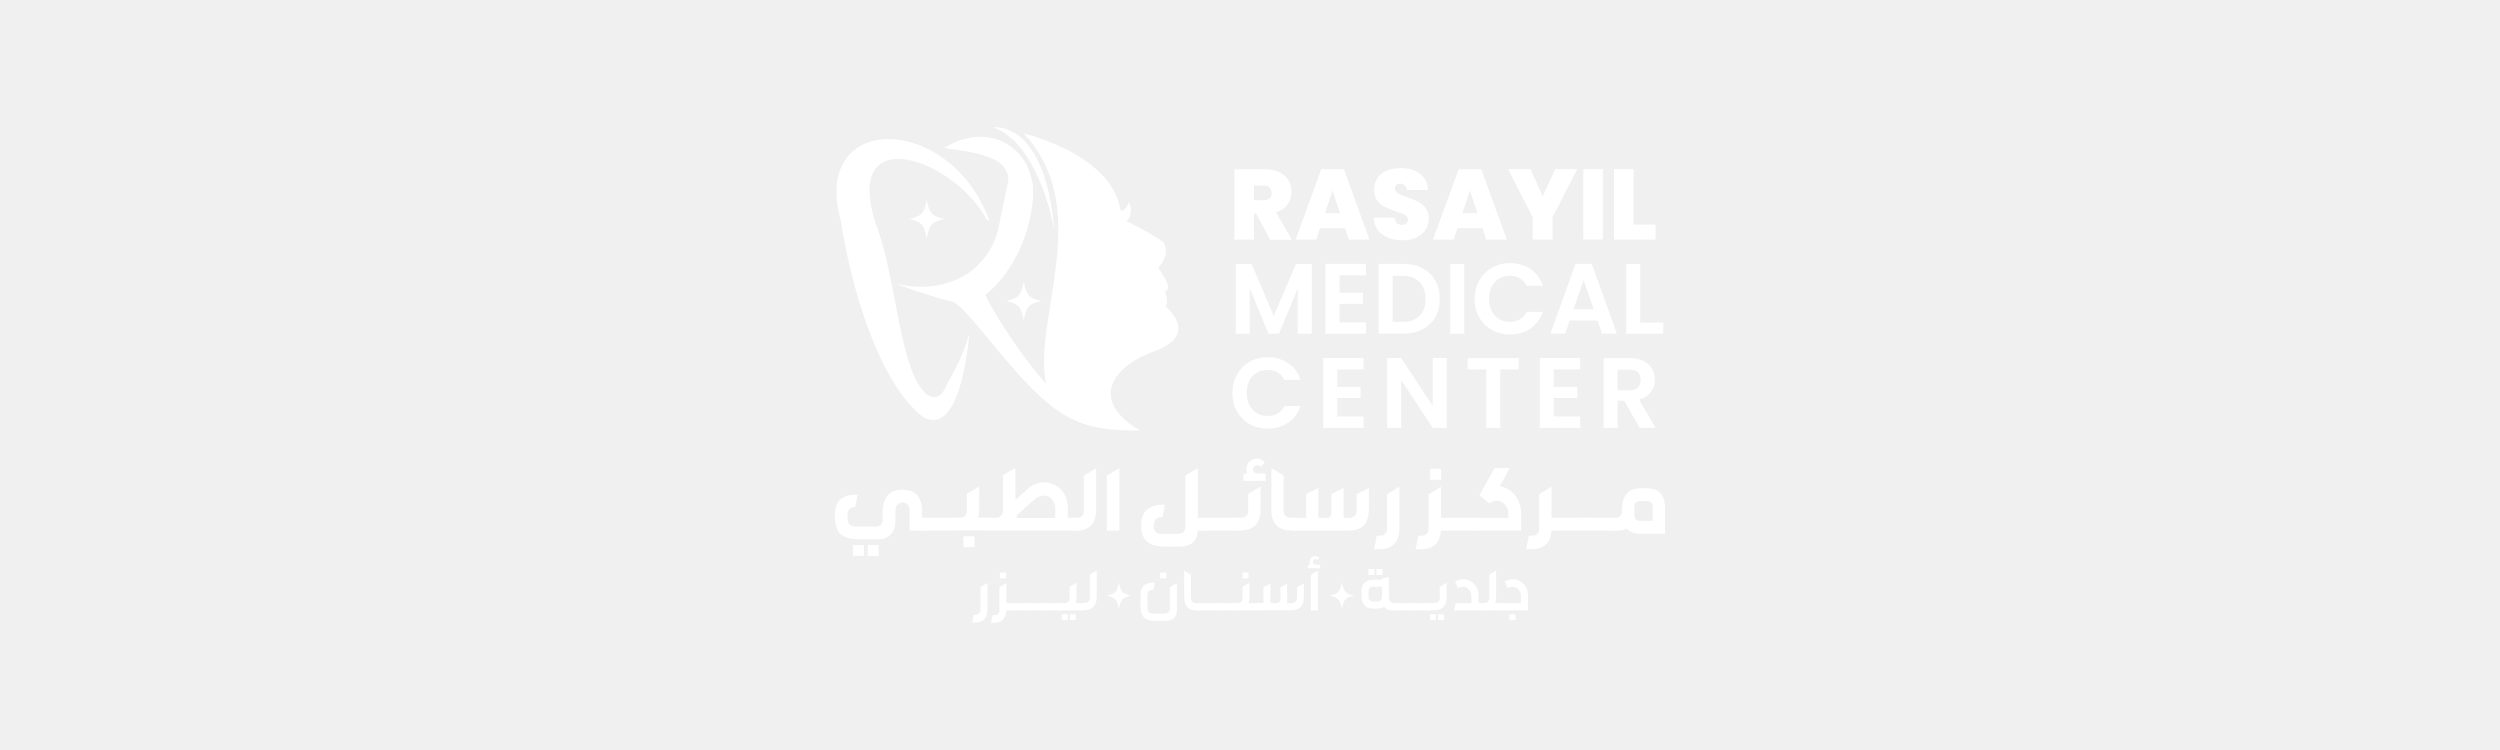
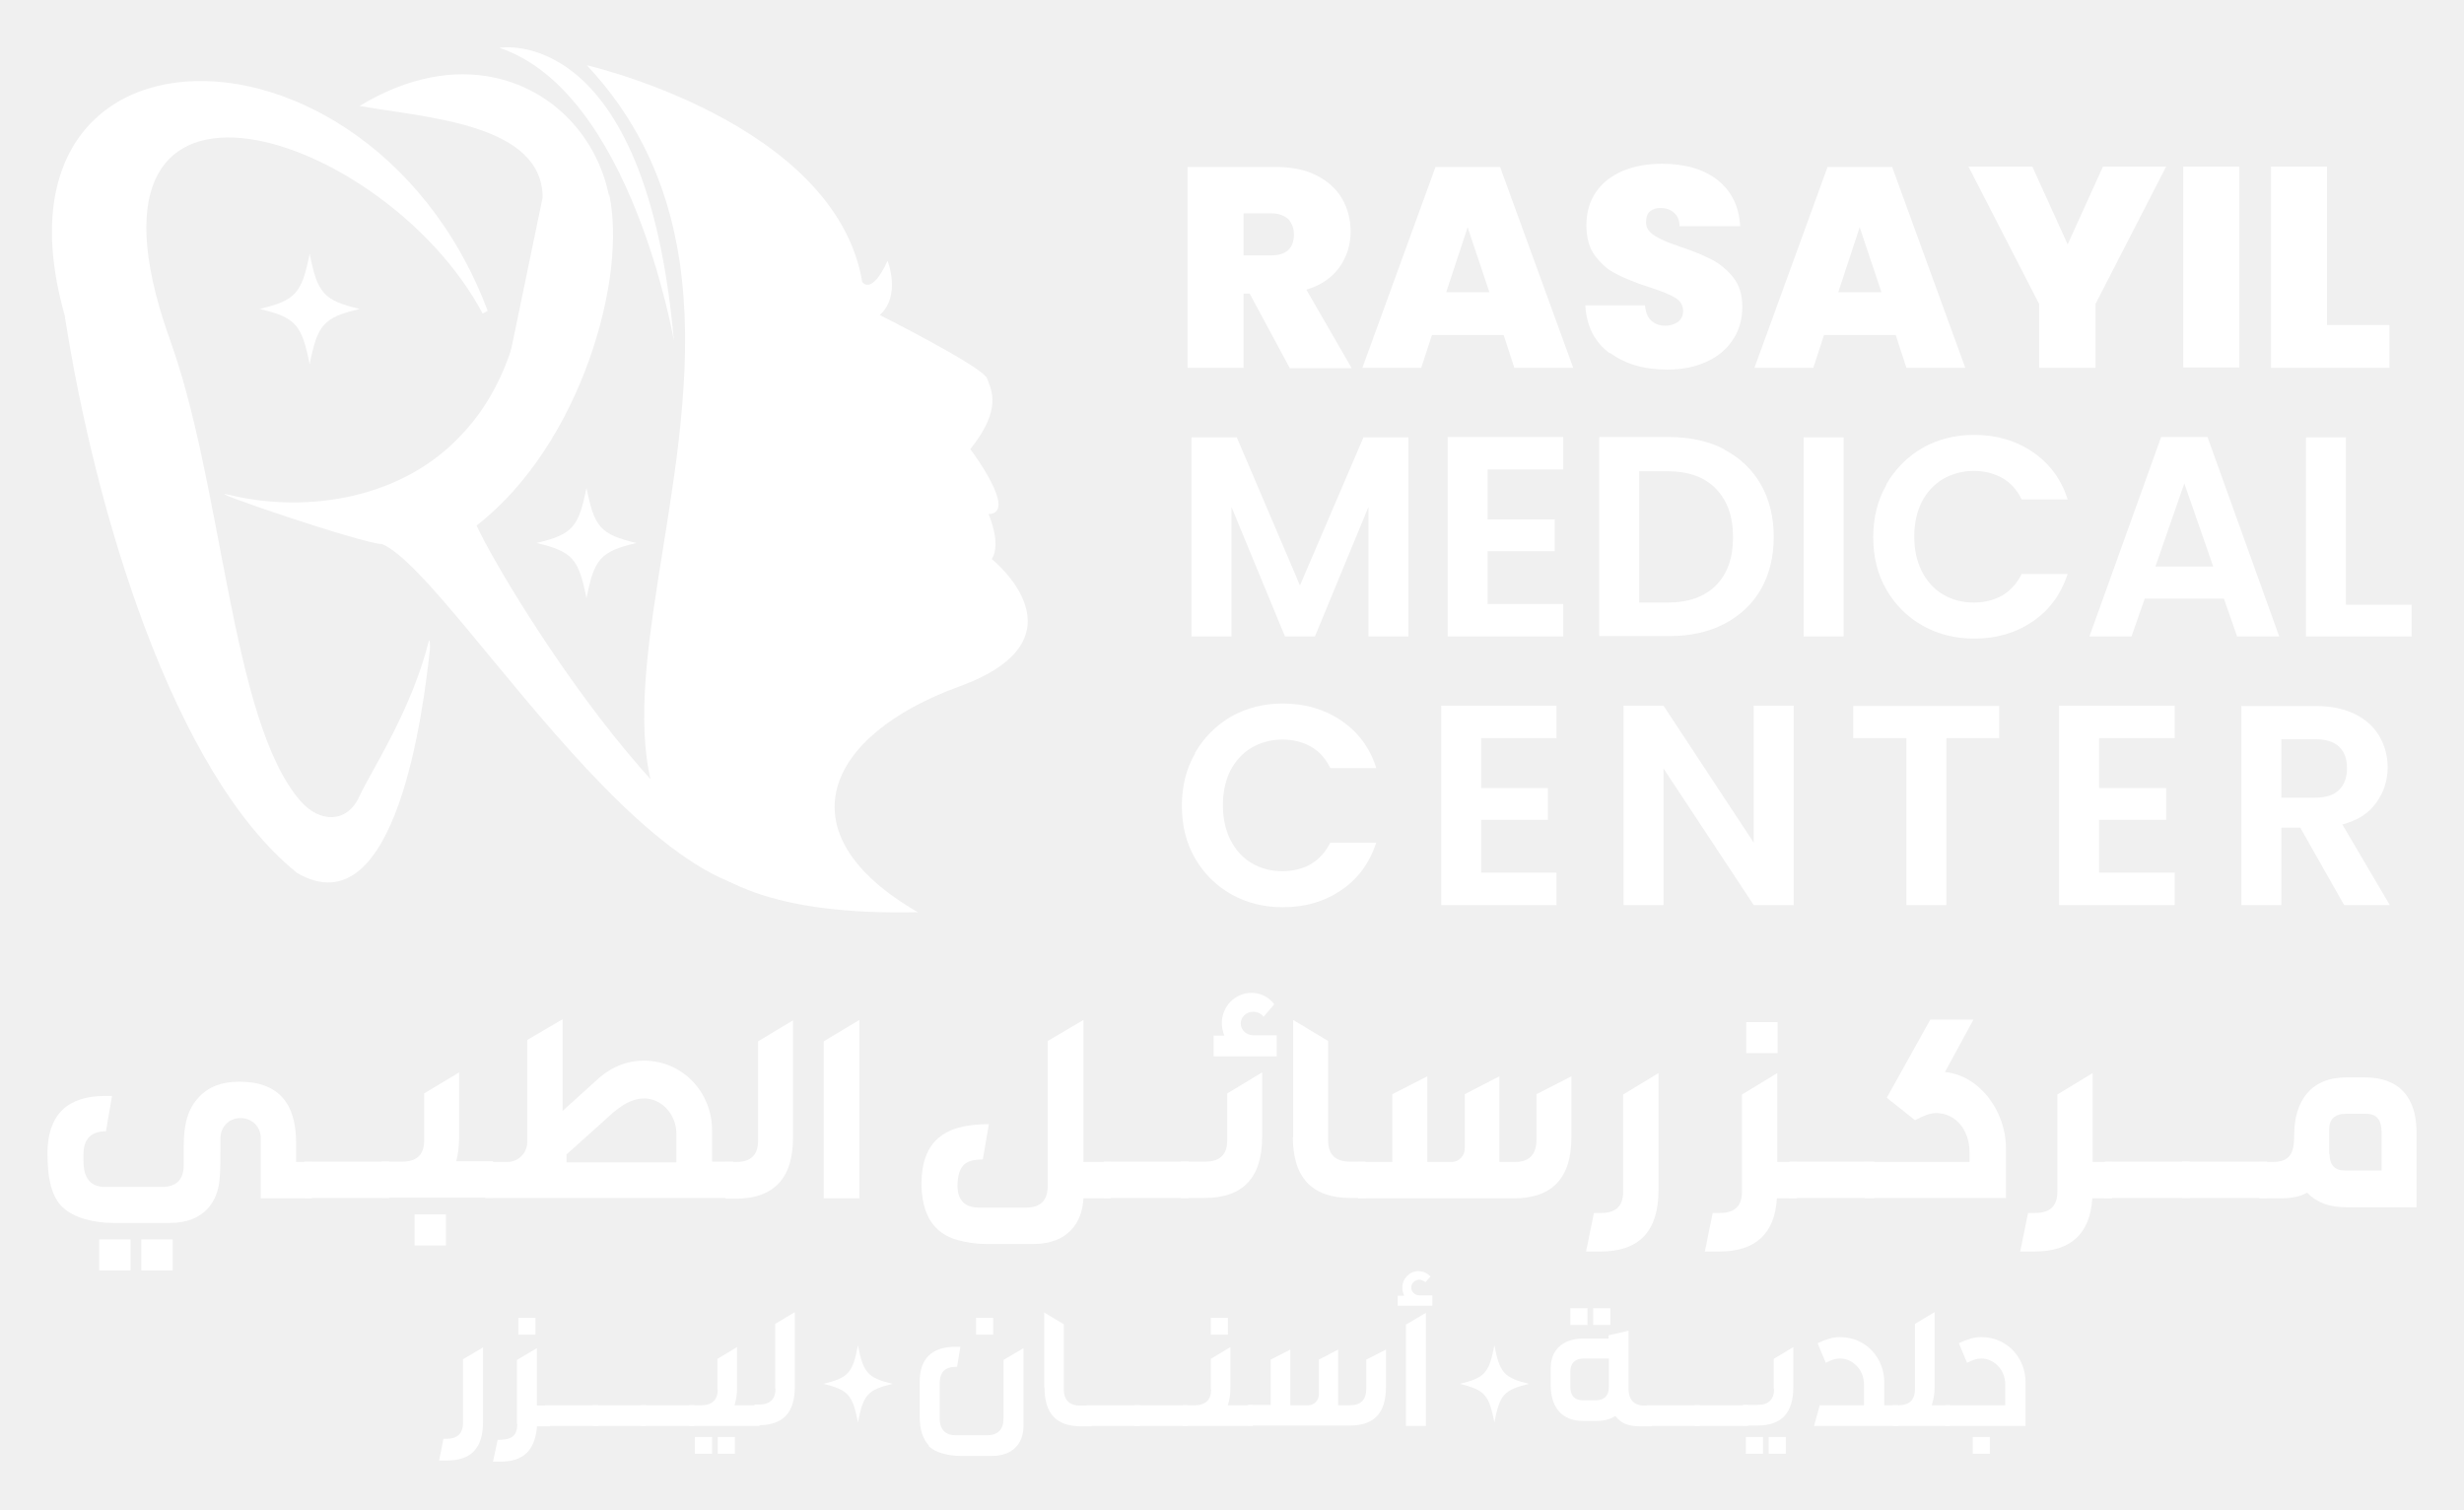
- <svg xmlns="http://www.w3.org/2000/svg" id="Layer_1" version="1.1" viewBox="0 0 200 60">
+ <svg xmlns="http://www.w3.org/2000/svg" id="Layer_1" version="1.1" viewBox="65.46 8.86 69.07 42.3">
  <defs>
    <style>
      .st0 {
        fill: #fff;
      }
    </style>
  </defs>
  <path class="st0" d="M78.44,48.75v-1.79l.56-.33v2.09c0,.73-.33,1.08-1.02,1.08h-.21l.12-.61h.09c.3,0,.46-.15.46-.45" />
  <path class="st0" d="M79.95,48.76v-1.78l.56-.33v1.61h.37v.58h-.37v.05c-.07.63-.38.94-1.02.94h-.21l.13-.61c.36,0,.55-.08.55-.45M79.99,45.8h.48v.47h-.48v-.47Z" />
  <rect class="st0" x="80.74" y="48.25" width="1.49" height=".58" />
  <rect class="st0" x="82.08" y="48.25" width="1.49" height=".58" />
  <rect class="st0" x="83.43" y="48.25" width="1.49" height=".58" />
  <path class="st0" d="M85.57,47.8v-.85l.55-.33v1.12c0,.23-.02.33-.07.51h.7v.58h-1.97v-.58h.34c.3,0,.46-.15.46-.44M84.94,49.14h.48v.47h-.48v-.47ZM85.58,49.14h.48v.47h-.48v-.47Z" />
  <path class="st0" d="M87.19,47.8v-1.83l.55-.33v2.09c0,.73-.33,1.08-1.02,1.08h-.11v-.58h.13c.3,0,.46-.15.46-.45" />
  <path class="st0" d="M91.5,49.38c-.17-.18-.26-.45-.26-.81v-.97c0-.67.35-.99,1.02-.99h.12l-.09.56c-.34,0-.49.14-.49.49v.94c0,.41.24.49.45.49h.88c.3,0,.46-.16.46-.46v-1.65l.56-.33v2.23c-.02.44-.3.79-.88.79h-.88c-.34,0-.72-.09-.9-.28M92.82,45.8h.48v.47h-.48v-.47Z" />
  <path class="st0" d="M94.73,47.74v-2.09l.55.33v1.83c0,.29.16.45.46.45h.32v.58h-.3c-.69,0-1.02-.36-1.02-1.08" />
  <rect class="st0" x="95.92" y="48.25" width="1.49" height=".58" />
  <rect class="st0" x="97.26" y="48.25" width="1.49" height=".58" />
  <path class="st0" d="M99.4,47.8v-.85l.55-.33v1.12c0,.23-.02.33-.07.51h.7v.58h-1.97v-.58h.34c.3,0,.46-.15.46-.44M99.4,45.8h.48v.47h-.48v-.47Z" />
  <path class="st0" d="M101.08,48.25v-1.28l.55-.28v1.56h.5c.17,0,.3-.14.3-.3v-.98l.54-.28v1.56h.34c.3,0,.45-.16.45-.47v-.81l.55-.28v1.05c0,.73-.33,1.08-1.02,1.08h-2.85v-.58h.64Z" />
  <path class="st0" d="M104.63,45.18h.19c-.03-.09-.05-.13-.05-.23,0-.25.2-.46.45-.46.13,0,.25.06.34.15l-.14.16s-.1-.07-.17-.07c-.13,0-.23.1-.23.22s.1.22.23.22h.36v.29h-.97v-.29ZM105.43,45.65v3.18h-.56v-2.84l.56-.33Z" />
  <path class="st0" d="M110.75,48.55c-.16.09-.3.14-.56.14h-.35c-.63,0-.92-.42-.91-1.03v-.45c0-.59.43-.83.91-.83h.71v-.09l.56-.13v1.61c0,.41.24.49.45.49h.2v.58h-.32c-.36,0-.54-.09-.69-.28M109.82,48.11h.38c.23,0,.36-.13.36-.38v-.79h-.71c-.24,0-.37.13-.37.37v.42c0,.31.18.38.34.38M109.48,45.53h.48v.47h-.48v-.47ZM110.12,45.53h.48v.47h-.48v-.47Z" />
  <rect class="st0" x="111.62" y="48.25" width="1.49" height=".58" />
  <rect class="st0" x="112.97" y="48.25" width="1.49" height=".58" />
  <path class="st0" d="M115.18,47.8v-.85l.55-.33v1.12c0,.73-.33,1.08-1.02,1.08h-.39v-.58h.41c.3,0,.46-.15.46-.44M114.4,49.14h.48v.47h-.48v-.47ZM115.04,49.14h.48v.47h-.48v-.47Z" />
  <path class="st0" d="M117.71,48.25v-.59c0-.41-.32-.72-.67-.72-.14,0-.24.04-.4.12l-.23-.55c.23-.11.44-.17.62-.17.78,0,1.25.63,1.25,1.26v.65h.39v.58h-2.36l.16-.58h1.25Z" />
  <path class="st0" d="M119.14,47.8v-1.83l.55-.33v2.1c0,.16-.02.31-.06.44l-.02.07h.51v.58h-1.6v-.58h.16c.3,0,.46-.15.46-.45" />
  <path class="st0" d="M121.67,48.25v-.59c0-.41-.32-.72-.67-.72-.13,0-.24.04-.4.12l-.23-.55c.23-.11.44-.17.62-.17.78,0,1.25.63,1.25,1.26v1.23h-2.25v-.58h1.69ZM120.76,49.14h.48v.47h-.48v-.47Z" />
  <path class="st0" d="M108.32,47.65c-.7.17-.82.3-.97,1.08-.15-.77-.27-.91-.97-1.08.7-.17.82-.3.97-1.08.15.77.27.91.97,1.08" />
  <path class="st0" d="M90.48,47.65c-.7.17-.82.3-.97,1.08-.15-.77-.27-.91-.97-1.08.7-.17.82-.3.97-1.08.15.77.27.91.97,1.08" />
  <path class="st0" d="M101.61,19.17l-1.12-2.08h-.17v2.08h-1.57v-5.63h2.47c.45,0,.84.08,1.15.24.31.16.55.37.71.65.16.27.24.58.24.92,0,.38-.11.72-.32,1.01-.21.29-.52.5-.92.62l1.27,2.2h-1.75ZM100.32,16.02h.77c.21,0,.37-.05.48-.15s.16-.25.16-.44c0-.18-.06-.32-.16-.43-.11-.1-.27-.16-.48-.16h-.77v1.17Z" />
  <path class="st0" d="M107.6,18.25h-2l-.3.92h-1.65l2.05-5.63h1.81l2.05,5.63h-1.65l-.3-.92ZM107.21,17.05l-.61-1.82-.6,1.82h1.21Z" />
  <path class="st0" d="M110.58,18.76c-.42-.31-.65-.76-.68-1.34h1.67c.02.2.08.34.18.43.1.09.23.14.39.14.14,0,.26-.04.36-.11.09-.07.14-.17.14-.3,0-.17-.08-.29-.23-.38-.15-.09-.4-.19-.75-.3-.37-.12-.66-.24-.89-.36-.23-.11-.42-.28-.59-.5-.17-.22-.25-.51-.25-.87s.09-.67.27-.93c.18-.26.43-.45.75-.59.32-.13.68-.2,1.09-.2.65,0,1.18.15,1.57.46.39.31.6.74.63,1.29h-1.7c0-.17-.06-.3-.16-.38-.1-.09-.22-.13-.38-.13-.12,0-.21.03-.29.1-.08.07-.11.17-.11.3,0,.11.04.2.12.28.08.08.19.14.31.2.12.06.3.13.54.21.36.12.65.24.88.36.23.12.43.29.6.5.17.22.25.49.25.82s-.08.64-.25.9c-.17.27-.41.48-.73.63-.32.15-.69.23-1.12.23-.66,0-1.19-.16-1.61-.47" />
  <path class="st0" d="M118.59,18.25h-2l-.3.92h-1.65l2.05-5.63h1.81l2.05,5.63h-1.65l-.3-.92ZM118.2,17.05l-.61-1.82-.6,1.82h1.21Z" />
  <polygon class="st0" points="126.18 13.53 124.2 17.38 124.2 19.17 122.62 19.17 122.62 17.38 120.64 13.53 122.43 13.53 123.42 15.71 124.41 13.53 126.18 13.53" />
  <rect class="st0" x="126.66" y="13.53" width="1.57" height="5.63" />
  <polygon class="st0" points="130.69 17.97 132.44 17.97 132.44 19.17 129.12 19.17 129.12 13.53 130.69 13.53 130.69 17.97" />
  <polygon class="st0" points="104.94 21.12 104.94 26.7 103.82 26.7 103.82 23.07 102.32 26.7 101.48 26.7 99.98 23.07 99.98 26.7 98.86 26.7 98.86 21.12 100.13 21.12 101.9 25.27 103.68 21.12 104.94 21.12" />
  <polygon class="st0" points="107.16 22.02 107.16 23.42 109.04 23.42 109.04 24.31 107.16 24.31 107.16 25.79 109.28 25.79 109.28 26.7 106.04 26.7 106.04 21.11 109.28 21.11 109.28 22.02 107.16 22.02" />
  <path class="st0" d="M113.79,21.46c.44.23.79.56,1.03.98.24.42.36.91.36,1.47s-.12,1.05-.36,1.47c-.24.42-.59.74-1.03.97-.44.23-.96.34-1.55.34h-1.95v-5.58h1.95c.59,0,1.1.11,1.55.34M113.56,25.27c.32-.32.48-.77.48-1.35s-.16-1.03-.48-1.36c-.32-.33-.77-.49-1.36-.49h-.79v3.68h.79c.59,0,1.04-.16,1.36-.48" />
  <rect class="st0" x="116.02" y="21.12" width="1.12" height="5.58" />
  <path class="st0" d="M118.34,22.43c.25-.43.59-.77,1.02-1.02.43-.24.91-.36,1.44-.36.62,0,1.17.16,1.64.48.47.32.8.76.98,1.33h-1.29c-.13-.27-.31-.47-.54-.6-.23-.13-.5-.2-.8-.2-.32,0-.61.08-.87.23-.25.15-.45.37-.59.64-.14.28-.21.6-.21.97s.07.69.21.97c.14.28.34.5.59.65.25.15.54.23.87.23.3,0,.57-.07.8-.2.23-.14.41-.34.54-.6h1.29c-.19.57-.51,1.01-.98,1.33-.47.32-1.01.48-1.64.48-.53,0-1.01-.12-1.44-.36-.43-.24-.77-.58-1.02-1.01-.25-.43-.37-.92-.37-1.47s.12-1.04.37-1.47" />
  <path class="st0" d="M127.8,25.64h-2.22l-.37,1.06h-1.18l2.01-5.59h1.3l2.01,5.59h-1.18l-.37-1.06ZM127.5,24.74l-.81-2.33-.81,2.33h1.61Z" />
  <polygon class="st0" points="131.22 25.81 133.06 25.81 133.06 26.7 130.1 26.7 130.1 21.12 131.22 21.12 131.22 25.81" />
  <path class="st0" d="M98.96,29.96c.25-.43.59-.77,1.02-1.02.43-.24.91-.36,1.44-.36.62,0,1.17.16,1.64.48.47.32.8.76.98,1.33h-1.29c-.13-.27-.31-.47-.54-.6-.23-.13-.5-.2-.8-.2-.32,0-.61.08-.87.23-.25.15-.45.37-.59.64-.14.28-.21.6-.21.97s.07.69.21.97c.14.28.34.5.59.65.25.15.54.23.87.23.3,0,.57-.07.8-.2.23-.14.41-.34.54-.6h1.29c-.19.57-.51,1.01-.98,1.33-.47.32-1.01.48-1.64.48-.53,0-1.01-.12-1.44-.36-.43-.24-.77-.58-1.02-1.01-.25-.43-.37-.92-.37-1.47s.12-1.04.37-1.47" />
  <polygon class="st0" points="106.98 29.55 106.98 30.95 108.85 30.95 108.85 31.84 106.98 31.84 106.98 33.32 109.09 33.32 109.09 34.23 105.86 34.23 105.86 28.64 109.09 28.64 109.09 29.55 106.98 29.55" />
  <polygon class="st0" points="115.74 34.23 114.62 34.23 112.09 30.4 112.09 34.23 110.97 34.23 110.97 28.64 112.09 28.64 114.62 32.48 114.62 28.64 115.74 28.64 115.74 34.23" />
  <polygon class="st0" points="121.5 28.65 121.5 29.55 120.02 29.55 120.02 34.23 118.9 34.23 118.9 29.55 117.41 29.55 117.41 28.65 121.5 28.65" />
  <polygon class="st0" points="124.3 29.55 124.3 30.95 126.18 30.95 126.18 31.84 124.3 31.84 124.3 33.32 126.42 33.32 126.42 34.23 123.18 34.23 123.18 28.64 126.42 28.64 126.42 29.55 124.3 29.55" />
  <path class="st0" d="M131.17,34.23l-1.23-2.17h-.53v2.17h-1.12v-5.58h2.09c.43,0,.8.08,1.1.23.3.15.53.36.68.62.15.26.23.55.23.87,0,.37-.11.7-.32.99-.21.3-.53.5-.95.61l1.33,2.26h-1.29ZM129.41,31.22h.94c.3,0,.53-.07.68-.22.15-.15.22-.35.22-.61s-.07-.45-.22-.6c-.15-.14-.38-.21-.68-.21h-.94v1.64Z" />
  <path class="st0" d="M75.54,17.52c-1.01.24-1.18.44-1.4,1.55-.22-1.11-.39-1.31-1.4-1.55,1.01-.24,1.18-.44,1.4-1.55.22,1.11.39,1.31,1.4,1.55" />
  <path class="st0" d="M83.3,24.08c-1.01.24-1.18.44-1.4,1.55-.22-1.11-.39-1.31-1.4-1.55,1.01-.24,1.18-.44,1.4-1.55.22,1.11.39,1.31,1.4,1.55" />
  <path class="st0" d="M77.48,26.83c-.49,1.96-1.63,3.66-1.95,4.36-.34.75-1.11.74-1.65.12-1.97-2.27-2.17-8.97-3.71-13.07-.91-.32-2.25.17-2.89-.5.84,5.4,3.03,12.8,6.51,15.59,2.8,1.63,3.55-4.69,3.72-6.26.01-.11,0-.33-.03-.23" />
  <path class="st0" d="M89.03,33.03c-3.12,2.68-9.46-7.77-10.21-9.44,2.93-2.27,4.24-6.99,3.71-9.3-.02.07-.58,2.21-.62,2.28-.48.95-1.12,1.47-2.07,1.93-.24.79-.68,1.74-1.41,2.51-1.64,1.81-4.32,2.26-6.55,1.72-.96-.23,3.76,1.38,4.29,1.38,2.13.9,8.89,12.94,12.87,8.93,0,0,0,0,0-.01" />
  <path class="st0" d="M91.18,34.43c-15.74.34-.93-14.85-9.27-23.74,0,0,6.96,1.59,7.72,6.07,0,0,.25.41.71-.59,0,0,.39.98-.22,1.52,0,0,2.89,1.45,3.01,1.78.12.33.43.85-.47,1.98,0,0,1.36,1.8.51,1.82,0,0,.37.82.09,1.26,0,0,2.8,2.23-.93,3.58-3.73,1.36-4.97,4.11-1.14,6.32" />
  <path class="st0" d="M84.35,18.41s-1.19-6.97-4.89-8.21c0,0,4.1-.74,4.89,8.21" />
  <path class="st0" d="M67.21,42.7c-.29-.3-.42-.74-.42-1.55.02-1.05.56-1.57,1.62-1.57h.19l-.17.99c-.42,0-.63.22-.63.65v.18c0,.49.2.73.61.73h1.59c.4,0,.61-.2.61-.61v-.52c0-.65.12-1.06.42-1.38.26-.29.64-.44,1.14-.44,1.06,0,1.59.57,1.59,1.71v.54h.44v1.02h-1.43v-1.69c0-.31-.24-.56-.57-.56s-.56.26-.56.56c0,.56,0,.92-.02,1.08-.03.7-.44,1.3-1.4,1.3h-1.59c-.52,0-1.11-.14-1.41-.44M68.24,43.6h.88v.87h-.88v-.87ZM69.42,43.6h.88v.87h-.88v-.87Z" />
  <rect class="st0" x="73.99" y="41.42" width="2.38" height="1.02" />
  <path class="st0" d="M76.15,41.42h.59c.41,0,.61-.2.61-.59v-1.32l.98-.59v1.81c0,.25-.03.49-.08.68h1.03v1.02h-3.12v-1.02ZM77.08,42.9h.88v.87h-.88v-.87Z" />
  <path class="st0" d="M79.06,41.43h.62c.31,0,.56-.25.56-.56v-2.86l.99-.58v2.57l1.04-.94c.37-.31.78-.47,1.23-.47,1.11,0,1.92.9,1.92,1.95v.88h.59v1.02h-6.95v-1.02ZM84.42,41.43v-.79c0-.56-.43-.99-.9-.99-.44,0-.8.32-1.11.61l-1.07.96v.22h3.08Z" />
  <path class="st0" d="M85.8,41.43h.3c.41,0,.61-.2.61-.59v-2.79l.98-.59v3.29c0,1.14-.54,1.71-1.61,1.71h-.28v-1.02Z" />
  <polygon class="st0" points="88.55 38.05 89.55 37.45 89.55 42.45 88.55 42.45 88.55 38.05" />
  <path class="st0" d="M92.31,43.62c-.68-.18-1.02-.72-1.02-1.61.02-1.16.63-1.64,1.89-1.64l-.17.99c-.47,0-.7.15-.71.73,0,.42.21.62.61.62h1.31c.41,0,.61-.2.61-.62v-4.05l1-.59v3.98h.77v1.02h-.77c-.03.68-.44,1.28-1.4,1.28h-1.33c-.27,0-.54-.04-.8-.11" />
  <rect class="st0" x="96.4" y="41.42" width="2.38" height="1.02" />
  <path class="st0" d="M98.56,41.42h.69c.41,0,.61-.2.61-.59v-1.32l.98-.59v1.81c0,1.14-.54,1.71-1.61,1.71h-.67v-1.02ZM99.47,37.89h.31c-.04-.11-.07-.23-.07-.35,0-.47.37-.85.83-.85.26,0,.49.12.64.32l-.3.35c-.06-.08-.17-.14-.29-.14-.2,0-.35.15-.35.33s.16.33.35.33h.66v.59h-1.77v-.59Z" />
  <path class="st0" d="M101.71,40.74v-3.29l.98.59v2.79c0,.39.2.59.61.59h.44v1.02h-.42c-1.08,0-1.62-.57-1.62-1.71" />
  <path class="st0" d="M103.53,41.43h.96v-1.9l.98-.5v2.4h.68c.21,0,.37-.18.37-.37v-1.53l.97-.5v2.4h.44c.4,0,.6-.21.6-.63v-1.27l.98-.5v1.71c0,1.14-.54,1.71-1.61,1.71h-4.37v-1.02Z" />
  <path class="st0" d="M110.15,42.86h.2c.41,0,.61-.2.61-.59v-2.73l.99-.6v3.29c0,1.14-.54,1.71-1.62,1.71h-.41l.22-1.08Z" />
  <path class="st0" d="M113.48,42.86h.2c.41,0,.61-.2.61-.59v-2.73l.99-.6v2.49h.55v1.02h-.56c-.06.99-.6,1.49-1.61,1.49h-.41l.22-1.08ZM114.41,37.51h.88v.87h-.88v-.87Z" />
  <rect class="st0" x="115.62" y="41.42" width="2.38" height="1.02" />
  <path class="st0" d="M117.72,41.43h2.95v-.26c0-.64-.39-1.11-.94-1.11-.15,0-.35.07-.59.2l-.79-.63,1.22-2.19h1.21l-.8,1.47c.95.09,1.71,1.07,1.71,2.14v1.39h-3.96v-1.02Z" />
  <path class="st0" d="M122.32,42.86h.2c.41,0,.61-.2.61-.59v-2.73l.99-.6v2.49h.55v1.02h-.56c-.06.99-.6,1.49-1.61,1.49h-.41l.22-1.08Z" />
  <rect class="st0" x="124.46" y="41.42" width="2.38" height="1.02" />
  <rect class="st0" x="126.63" y="41.42" width="2.38" height="1.02" />
  <path class="st0" d="M130.13,42.29c-.18.11-.43.16-.77.16h-.57v-1.02h.37c.5,0,.61-.25.61-.75,0-.95.46-1.62,1.46-1.62h.52c.97,0,1.45.56,1.45,1.55v2.09h-1.97c-.47,0-.83-.13-1.1-.41M130.76,41.2c0,.32.15.47.44.47h1.02v-1.07c0-.35-.14-.52-.43-.52h-.56c-.32,0-.48.15-.48.44,0,.35,0,.57,0,.68" />
  <path class="st0" d="M79.74,18.89c-.09.33.61.11.81.28,4.8-3.91.44-10.65-5.01-7.34,1.85.33,5.13.49,5.13,2.57" />
  <path class="st0" d="M70.17,18.23c-3.03-8.73,6.11-5.68,8.82-.58l.14-.08c-3.51-9.3-16.19-8.56-10.97,2.44.49-.09,2.09-.34,2.46-.35" />
</svg>
